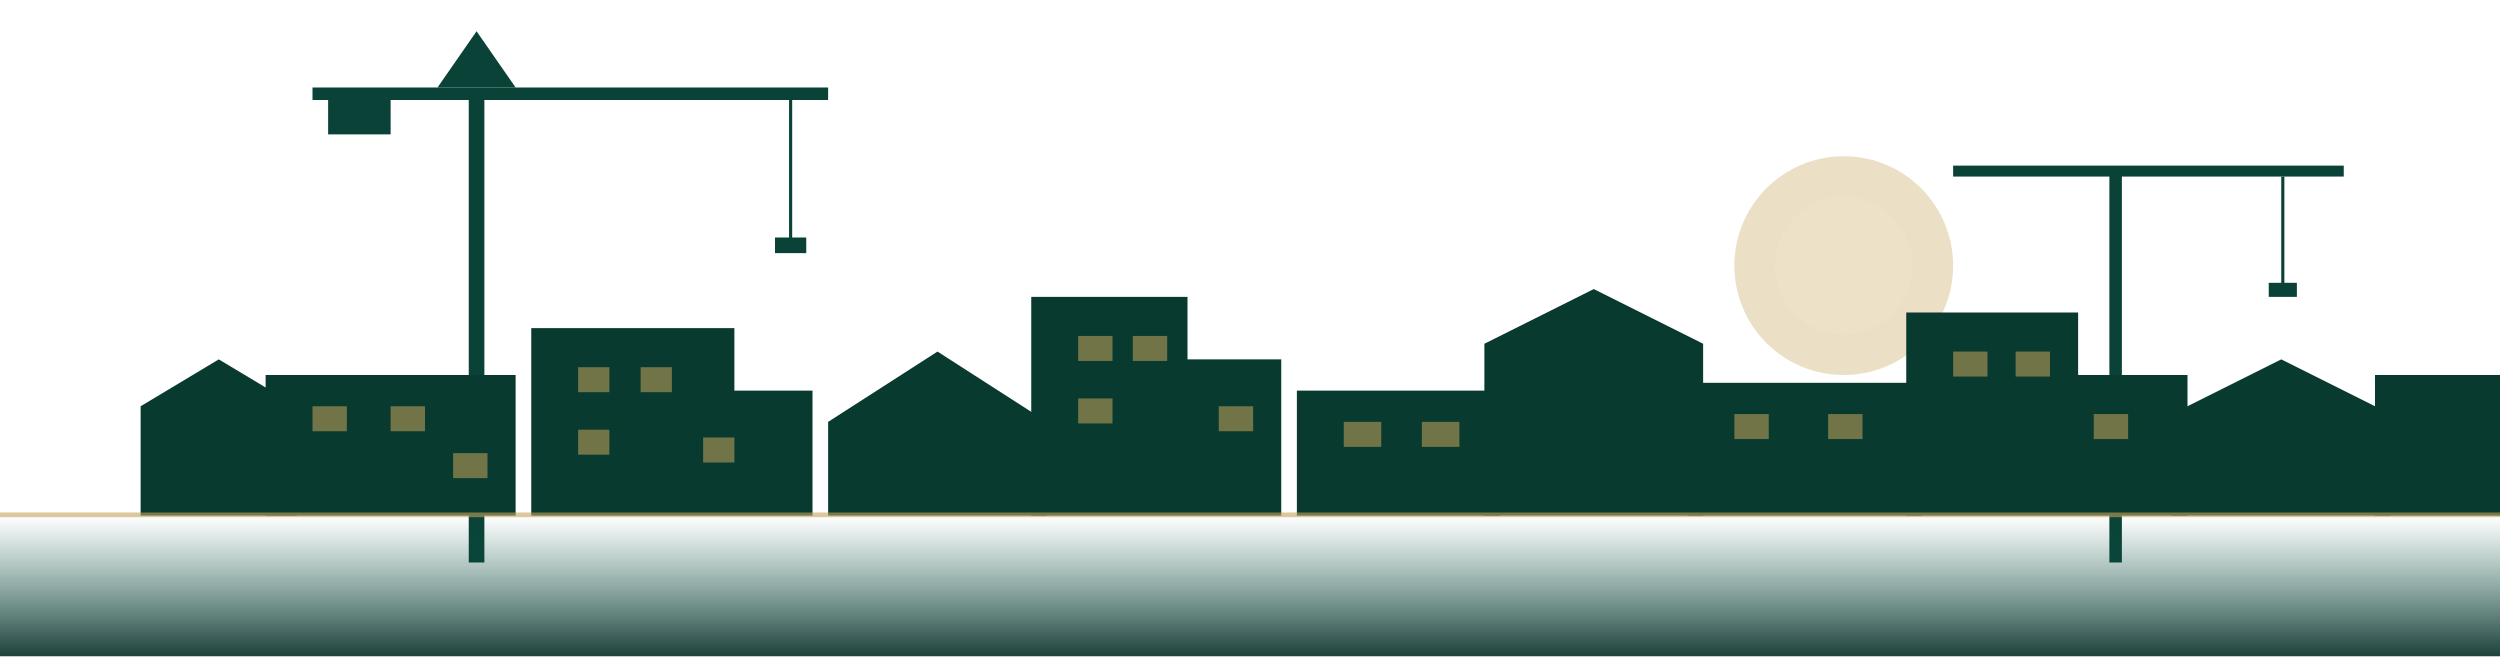
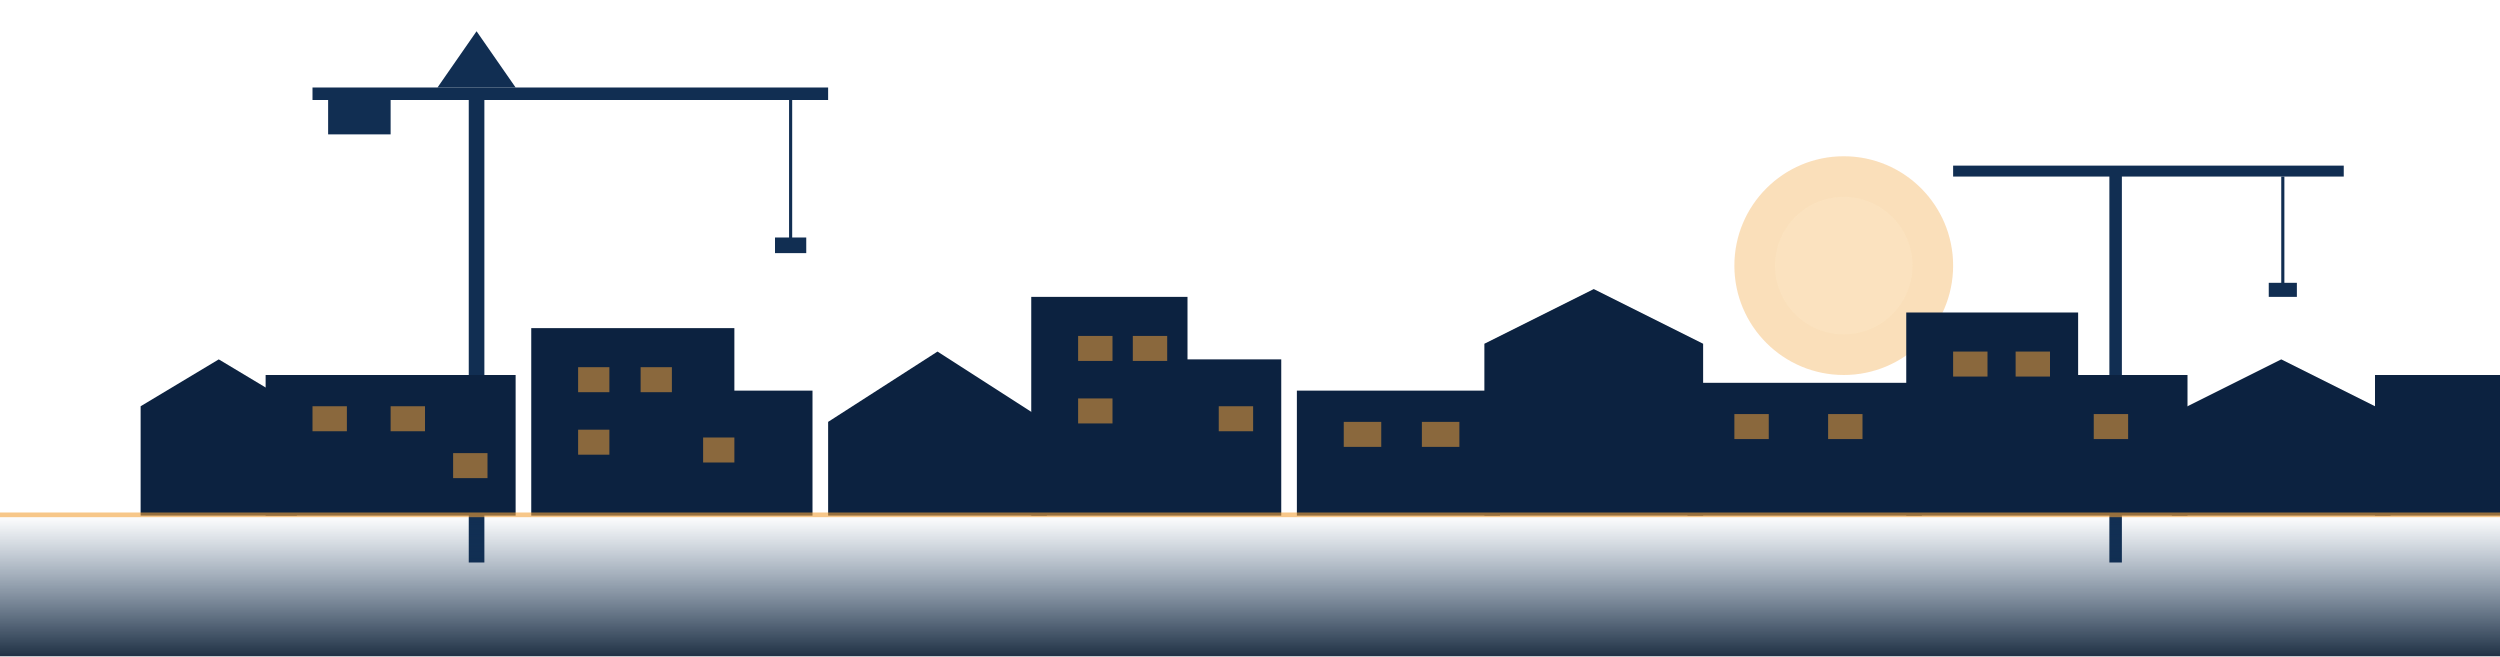
<svg xmlns="http://www.w3.org/2000/svg" viewBox="0 0 1600 420" preserveAspectRatio="xMidYMax slice">
  <defs>
    <linearGradient id="sea" x1="0" y1="0" x2="0" y2="1">
-       <stop offset="0" stop-color="#0e5a4b" stop-opacity="0" />
-       <stop offset="1" stop-color="#062c25" stop-opacity=".9" />
+       <stop offset="0" stop-color="#143a63" stop-opacity="0" />
+       <stop offset="1" stop-color="#081a30" stop-opacity=".9" />
    </linearGradient>
  </defs>
-   <circle cx="1180" cy="170" r="70" fill="#c5a45a" opacity=".35" />
-   <circle cx="1180" cy="170" r="44" fill="#f1e8cf" opacity=".35" />
-   <g fill="#0a4237">
+   <circle cx="1180" cy="170" r="70" fill="#f2a23a" opacity=".35" />
+   <circle cx="1180" cy="170" r="44" fill="#fde9c8" opacity=".35" />
+   <g fill="#112e52">
    <rect x="300" y="60" width="10" height="300" />
    <rect x="200" y="56" width="330" height="8" />
    <rect x="505" y="64" width="2" height="90" />
    <rect x="496" y="152" width="20" height="10" />
    <rect x="210" y="64" width="40" height="22" />
    <path d="M305 20 L330 56 L280 56 Z" />
    <rect x="1350" y="110" width="8" height="250" />
    <rect x="1250" y="106" width="250" height="7" />
    <rect x="1460" y="113" width="2" height="70" />
    <rect x="1452" y="181" width="18" height="9" />
  </g>
-   <g fill="#083a30">
+   <g fill="#0c2240">
    <path d="M0 330 H90 V260 L140 230 L190 260 V330 Z" />
    <path d="M170 330 V240 H330 V330 Z" />
    <path d="M340 330 V210 H470 V250 H520 V330 Z" />
    <path d="M530 330 V270 L600 225 L670 270 V330 Z" />
    <path d="M660 330 V190 H760 V230 H820 V330 Z" />
    <path d="M830 330 V250 H960 V330 Z" />
    <path d="M950 330 V220 L1020 185 L1090 220 V330 Z" />
    <path d="M1080 330 V245 H1230 V330 Z" />
    <path d="M1220 330 V200 H1330 V240 H1400 V330 Z" />
    <path d="M1390 330 V265 L1460 230 L1530 265 V330 Z" />
    <path d="M1520 330 V240 H1600 V330 Z" />
  </g>
-   <g fill="#c5a45a" opacity=".55">
+   <g fill="#f2a23a" opacity=".55">
    <rect x="200" y="260" width="22" height="16" />
    <rect x="250" y="260" width="22" height="16" />
    <rect x="290" y="290" width="22" height="16" />
    <rect x="370" y="235" width="20" height="16" />
    <rect x="410" y="235" width="20" height="16" />
    <rect x="370" y="275" width="20" height="16" />
    <rect x="450" y="280" width="20" height="16" />
    <rect x="690" y="215" width="22" height="16" />
    <rect x="725" y="215" width="22" height="16" />
    <rect x="690" y="255" width="22" height="16" />
    <rect x="780" y="260" width="22" height="16" />
    <rect x="860" y="270" width="24" height="16" />
    <rect x="910" y="270" width="24" height="16" />
    <rect x="1110" y="265" width="22" height="16" />
    <rect x="1170" y="265" width="22" height="16" />
    <rect x="1250" y="225" width="22" height="16" />
    <rect x="1290" y="225" width="22" height="16" />
    <rect x="1340" y="265" width="22" height="16" />
  </g>
  <rect x="0" y="330" width="1600" height="90" fill="url(#sea)" />
-   <rect x="0" y="328" width="1600" height="3" fill="#c5a45a" opacity=".6" />
+   <rect x="0" y="328" width="1600" height="3" fill="#f2a23a" opacity=".6" />
</svg>
